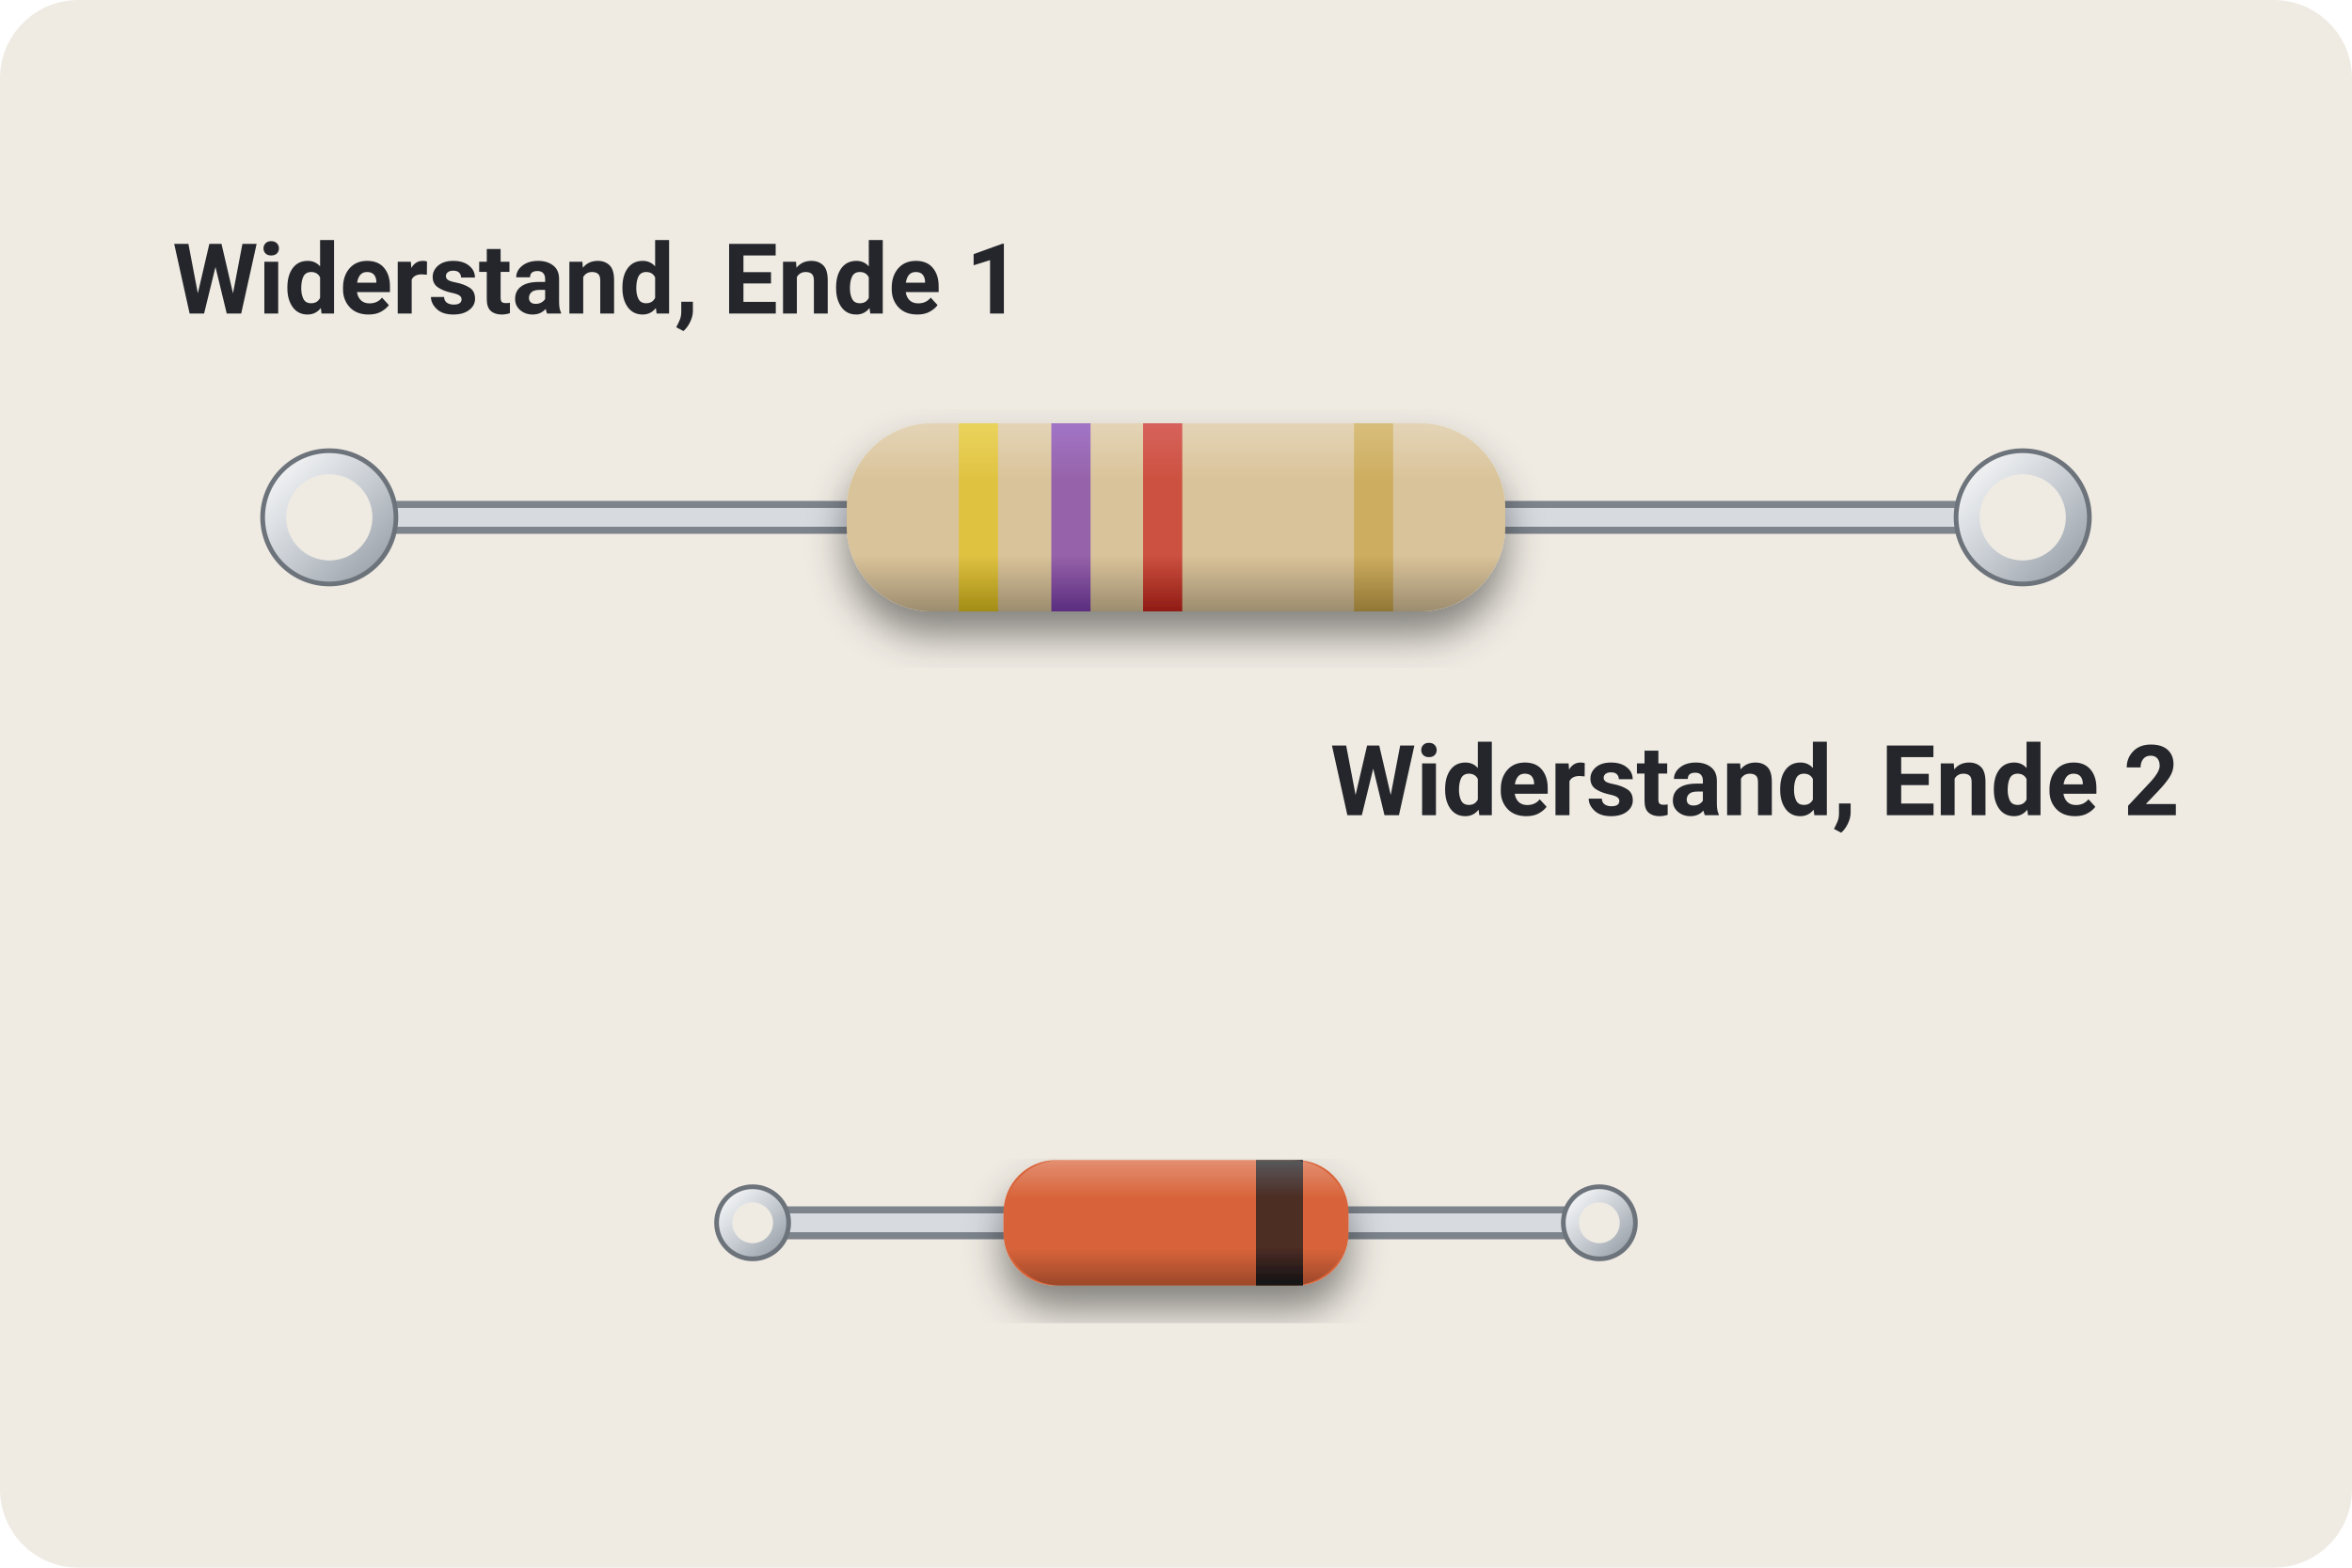
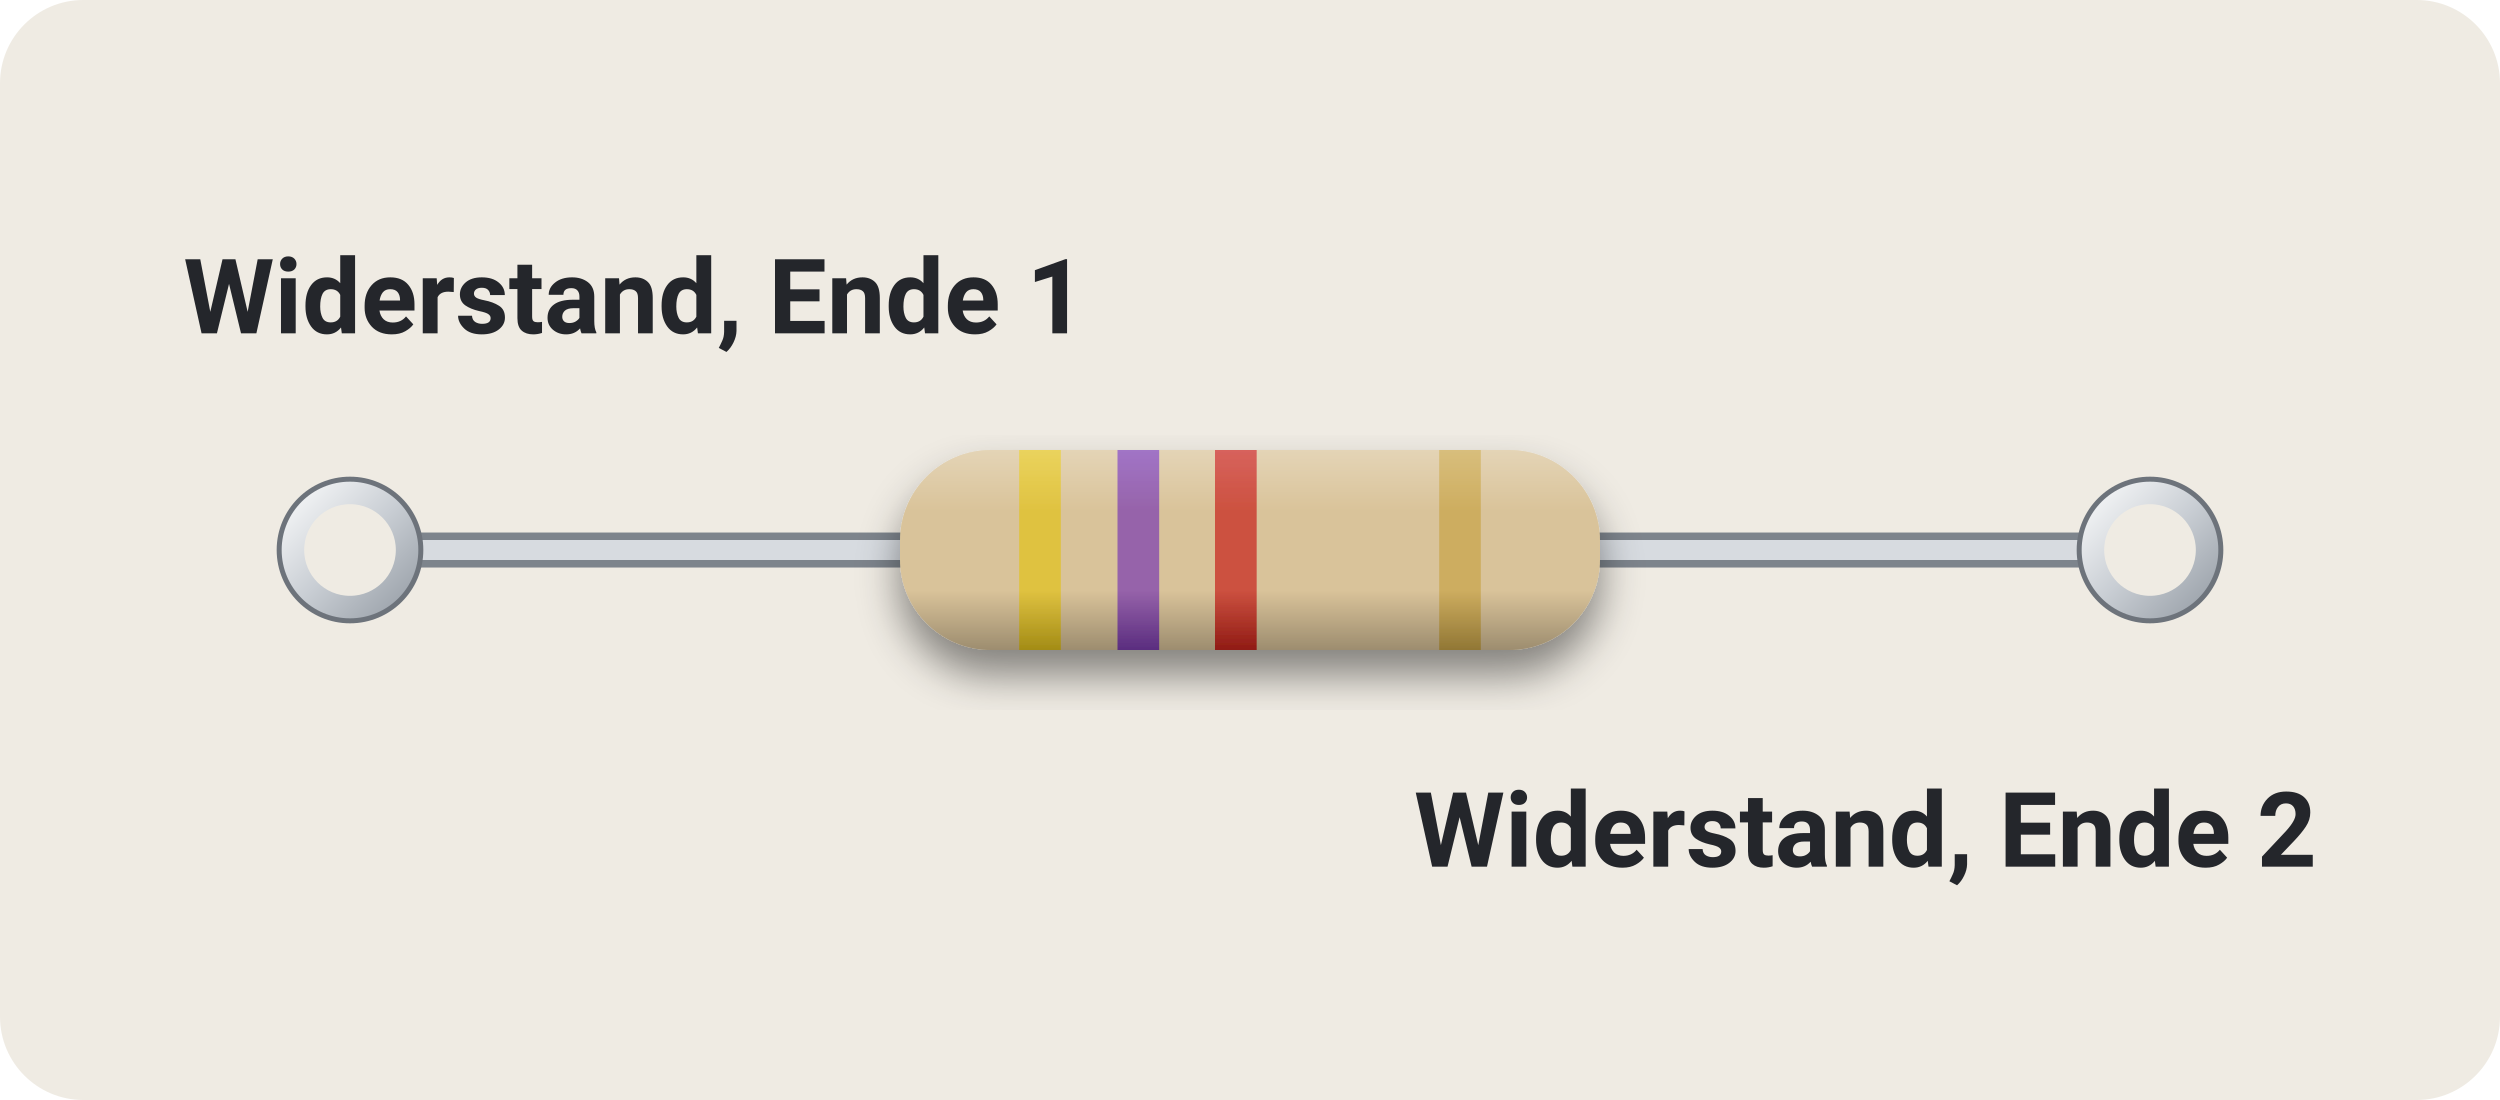
- <svg xmlns="http://www.w3.org/2000/svg" lang="de" xml:lang="de" viewBox="0 0 300 200" width="300" height="200" role="img" aria-labelledby="tap-t" aria-describedby="tap-d" font-family="system-ui, -apple-system, 'Segoe UI', Roboto, sans-serif">
+ <svg xmlns="http://www.w3.org/2000/svg" lang="de" xml:lang="de" viewBox="0 0 300 132" width="300" height="132" role="img" aria-labelledby="tap-t" aria-describedby="tap-d" font-family="system-ui, -apple-system, 'Segoe UI', Roboto, sans-serif">
  <defs>
    <linearGradient id="tap-tin" x1="0" y1="0" x2="1" y2="1">
      <stop offset="0" stop-color="#f6f7f8" />
      <stop offset=".5" stop-color="#c9ced4" />
      <stop offset="1" stop-color="#9aa1a9" />
    </linearGradient>
    <linearGradient id="tap-gold" x1="0" y1="0" x2="1" y2="1">
      <stop offset="0" stop-color="#fbe9ad" />
      <stop offset=".5" stop-color="#dcb450" />
      <stop offset="1" stop-color="#a47a1e" />
    </linearGradient>
    <linearGradient id="tap-copper" x1="0" y1="0" x2="0" y2="1">
      <stop offset="0" stop-color="#eeb184" />
      <stop offset=".5" stop-color="#c47c45" />
      <stop offset="1" stop-color="#8f5628" />
    </linearGradient>
    <radialGradient id="tap-ring" cx=".35" cy=".3" r=".9">
      <stop offset="0" stop-color="#ffffff" />
      <stop offset=".6" stop-color="#cfd3d8" />
      <stop offset="1" stop-color="#8e959d" />
    </radialGradient>
    <linearGradient id="tap-body" x1="0" y1="0" x2="0" y2="1">
      <stop offset="0" stop-color="#3a3c42" />
      <stop offset="1" stop-color="#1b1c20" />
    </linearGradient>
    <filter id="tap-sh" x="-15%" y="-15%" width="130%" height="135%">
      <feDropShadow dx="0" dy="7" stdDeviation="8" flood-color="#000" flood-opacity=".35" />
    </filter>
    <filter id="tap-s2" x="-30%" y="-30%" width="160%" height="180%">
      <feDropShadow dx="0" dy="1.5" stdDeviation="1.2" flood-color="#000" flood-opacity=".7" />
    </filter>
    <filter id="tap-s3" x="-20%" y="-20%" width="140%" height="150%">
      <feDropShadow dx="0" dy="3" stdDeviation="2.5" flood-color="#000" flood-opacity=".45" />
    </filter>
    <linearGradient id="tap-ax-d9c39a" x1="0" y1="0" x2="0" y2="1">
      <stop offset="0" stop-color="#ffffff" />
      <stop offset="0.3" stop-color="#d9c39a" />
      <stop offset="0.7" stop-color="#d9c39a" />
      <stop offset="1" stop-color="#000000" />
    </linearGradient>
-     <linearGradient id="tap-ax-d8643a" x1="0" y1="0" x2="0" y2="1">
-       <stop offset="0" stop-color="#ffffff" />
-       <stop offset="0.3" stop-color="#d8643a" />
-       <stop offset="0.7" stop-color="#d8643a" />
-       <stop offset="1" stop-color="#000000" />
-     </linearGradient>
  </defs>
-   <rect width="300" height="200" rx="10" fill="#efebe3" />
+   <rect width="300" height="132" rx="10" fill="#efebe3" />
  <path d="M42 66L258 66" stroke="#7d848c" stroke-width="4.2" stroke-linecap="round" />
  <path d="M42 66L258 66" stroke="#d7dbe0" stroke-width="2.4" stroke-linecap="round" />
  <g transform="translate(150,66) rotate(0)" filter="url(#tap-s3)">
    <rect x="-42" y="-12" width="84" height="24" rx="10.909" fill="#d9c39a" />
    <rect x="-27.7" y="-12" width="5" height="24" fill="#e2c21f" />
    <rect x="-15.9" y="-12" width="5" height="24" fill="#7d3fb0" />
    <rect x="-4.2" y="-12" width="5" height="24" fill="#c8261d" />
    <rect x="22.7" y="-12" width="5" height="24" fill="#c9a54a" />
    <rect x="-42" y="-12" width="84" height="24" rx="10.909" fill="url(#tap-ax-d9c39a)" opacity=".28" />
  </g>
  <circle cx="42" cy="66" r="7" fill="#efebe3" stroke="url(#tap-tin)" stroke-width="3" />
  <circle cx="42" cy="66" r="8.5" fill="none" stroke="#6d737b" stroke-width=".6" />
  <circle cx="258" cy="66" r="7" fill="#efebe3" stroke="url(#tap-tin)" stroke-width="3" />
  <circle cx="258" cy="66" r="8.5" fill="none" stroke="#6d737b" stroke-width=".6" />
  <text id="tap-lbl-IN" x="22" y="40" font-size="12.5" font-weight="600" fill="#24262b" text-anchor="start">Widerstand, Ende 1</text>
  <text id="tap-lbl-OUT" x="278" y="104" font-size="12.5" font-weight="600" fill="#24262b" text-anchor="end">Widerstand, Ende 2</text>
-   <path d="M96 156L204 156" stroke="#7d848c" stroke-width="4.2" stroke-linecap="round" />
-   <path d="M96 156L204 156" stroke="#d7dbe0" stroke-width="2.4" stroke-linecap="round" />
-   <g transform="translate(150,156) rotate(0)" filter="url(#tap-s3)">
-     <rect x="-22" y="-8" width="44" height="16" rx="6.667" fill="#d8643a" />
-     <rect x="10.2" y="-8" width="6" height="16" fill="#17181c" />
-     <rect x="-22" y="-8" width="44" height="16" rx="7.273" fill="url(#tap-ax-d8643a)" opacity=".28" />
-   </g>
-   <circle cx="96" cy="156" r="3.6" fill="#efebe3" stroke="url(#tap-tin)" stroke-width="2" />
-   <circle cx="96" cy="156" r="4.6" fill="none" stroke="#6d737b" stroke-width=".6" />
-   <circle cx="204" cy="156" r="3.6" fill="#efebe3" stroke="url(#tap-tin)" stroke-width="2" />
-   <circle cx="204" cy="156" r="4.6" fill="none" stroke="#6d737b" stroke-width=".6" />
</svg>
